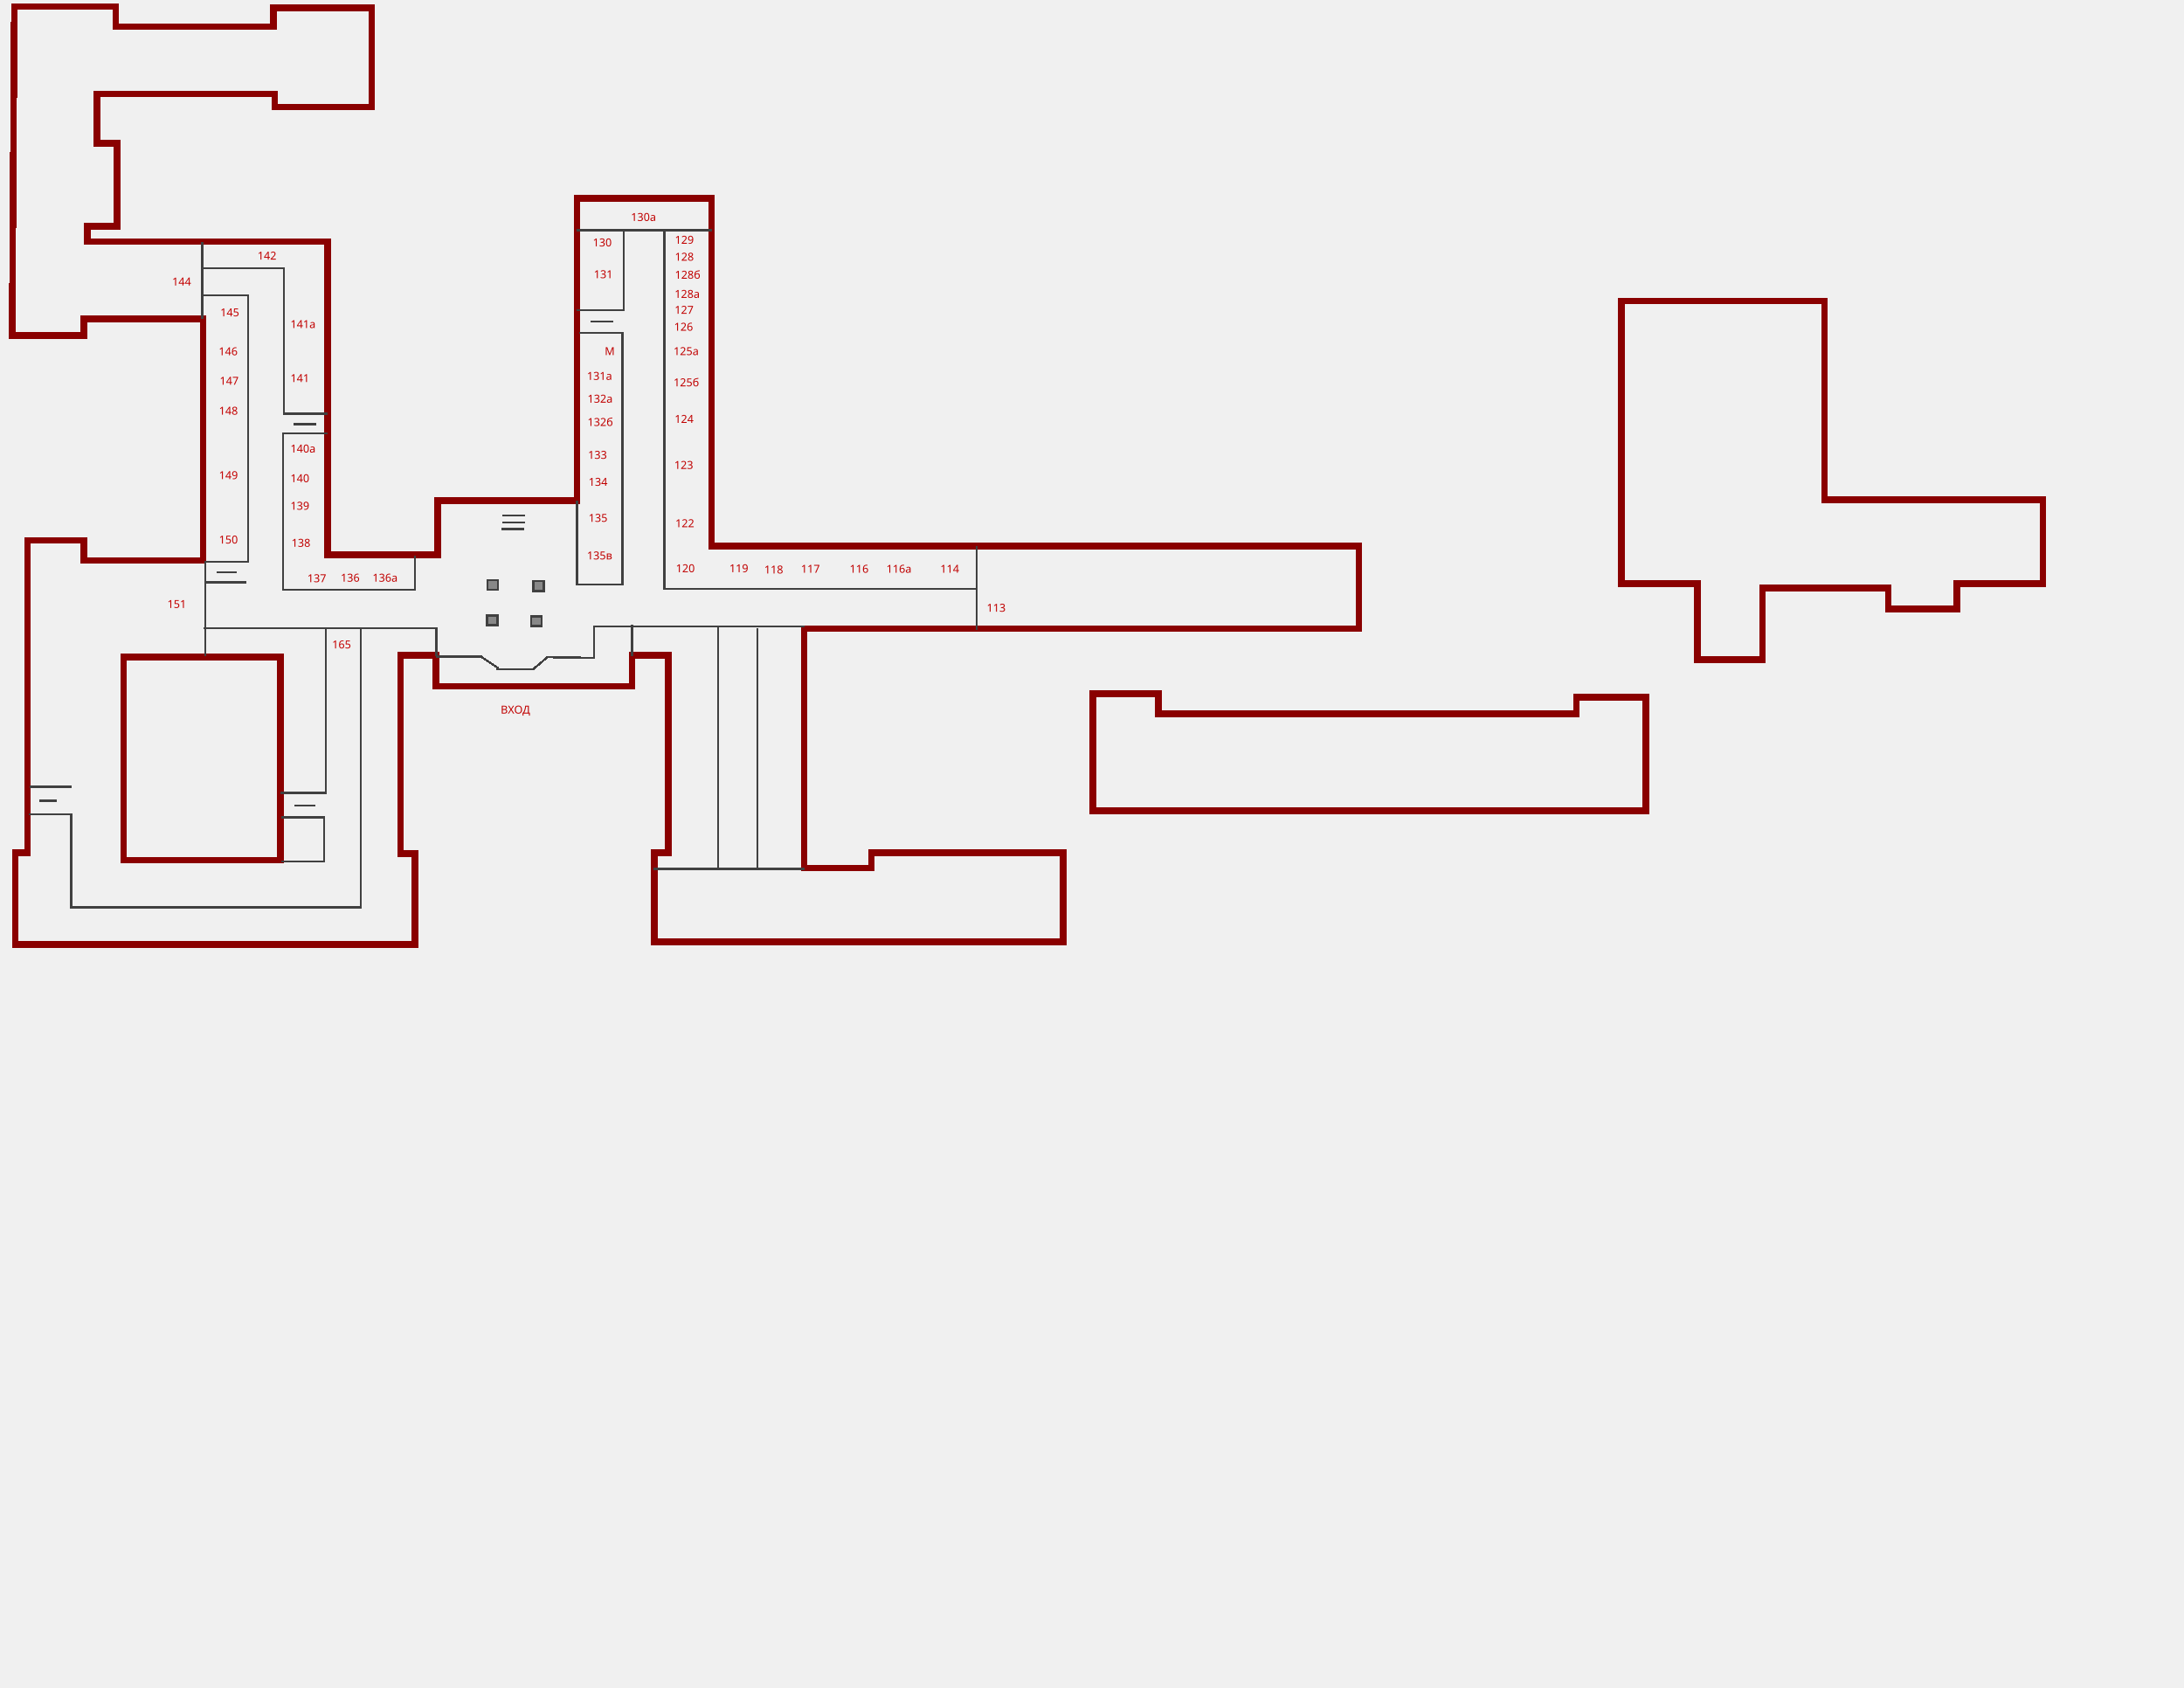
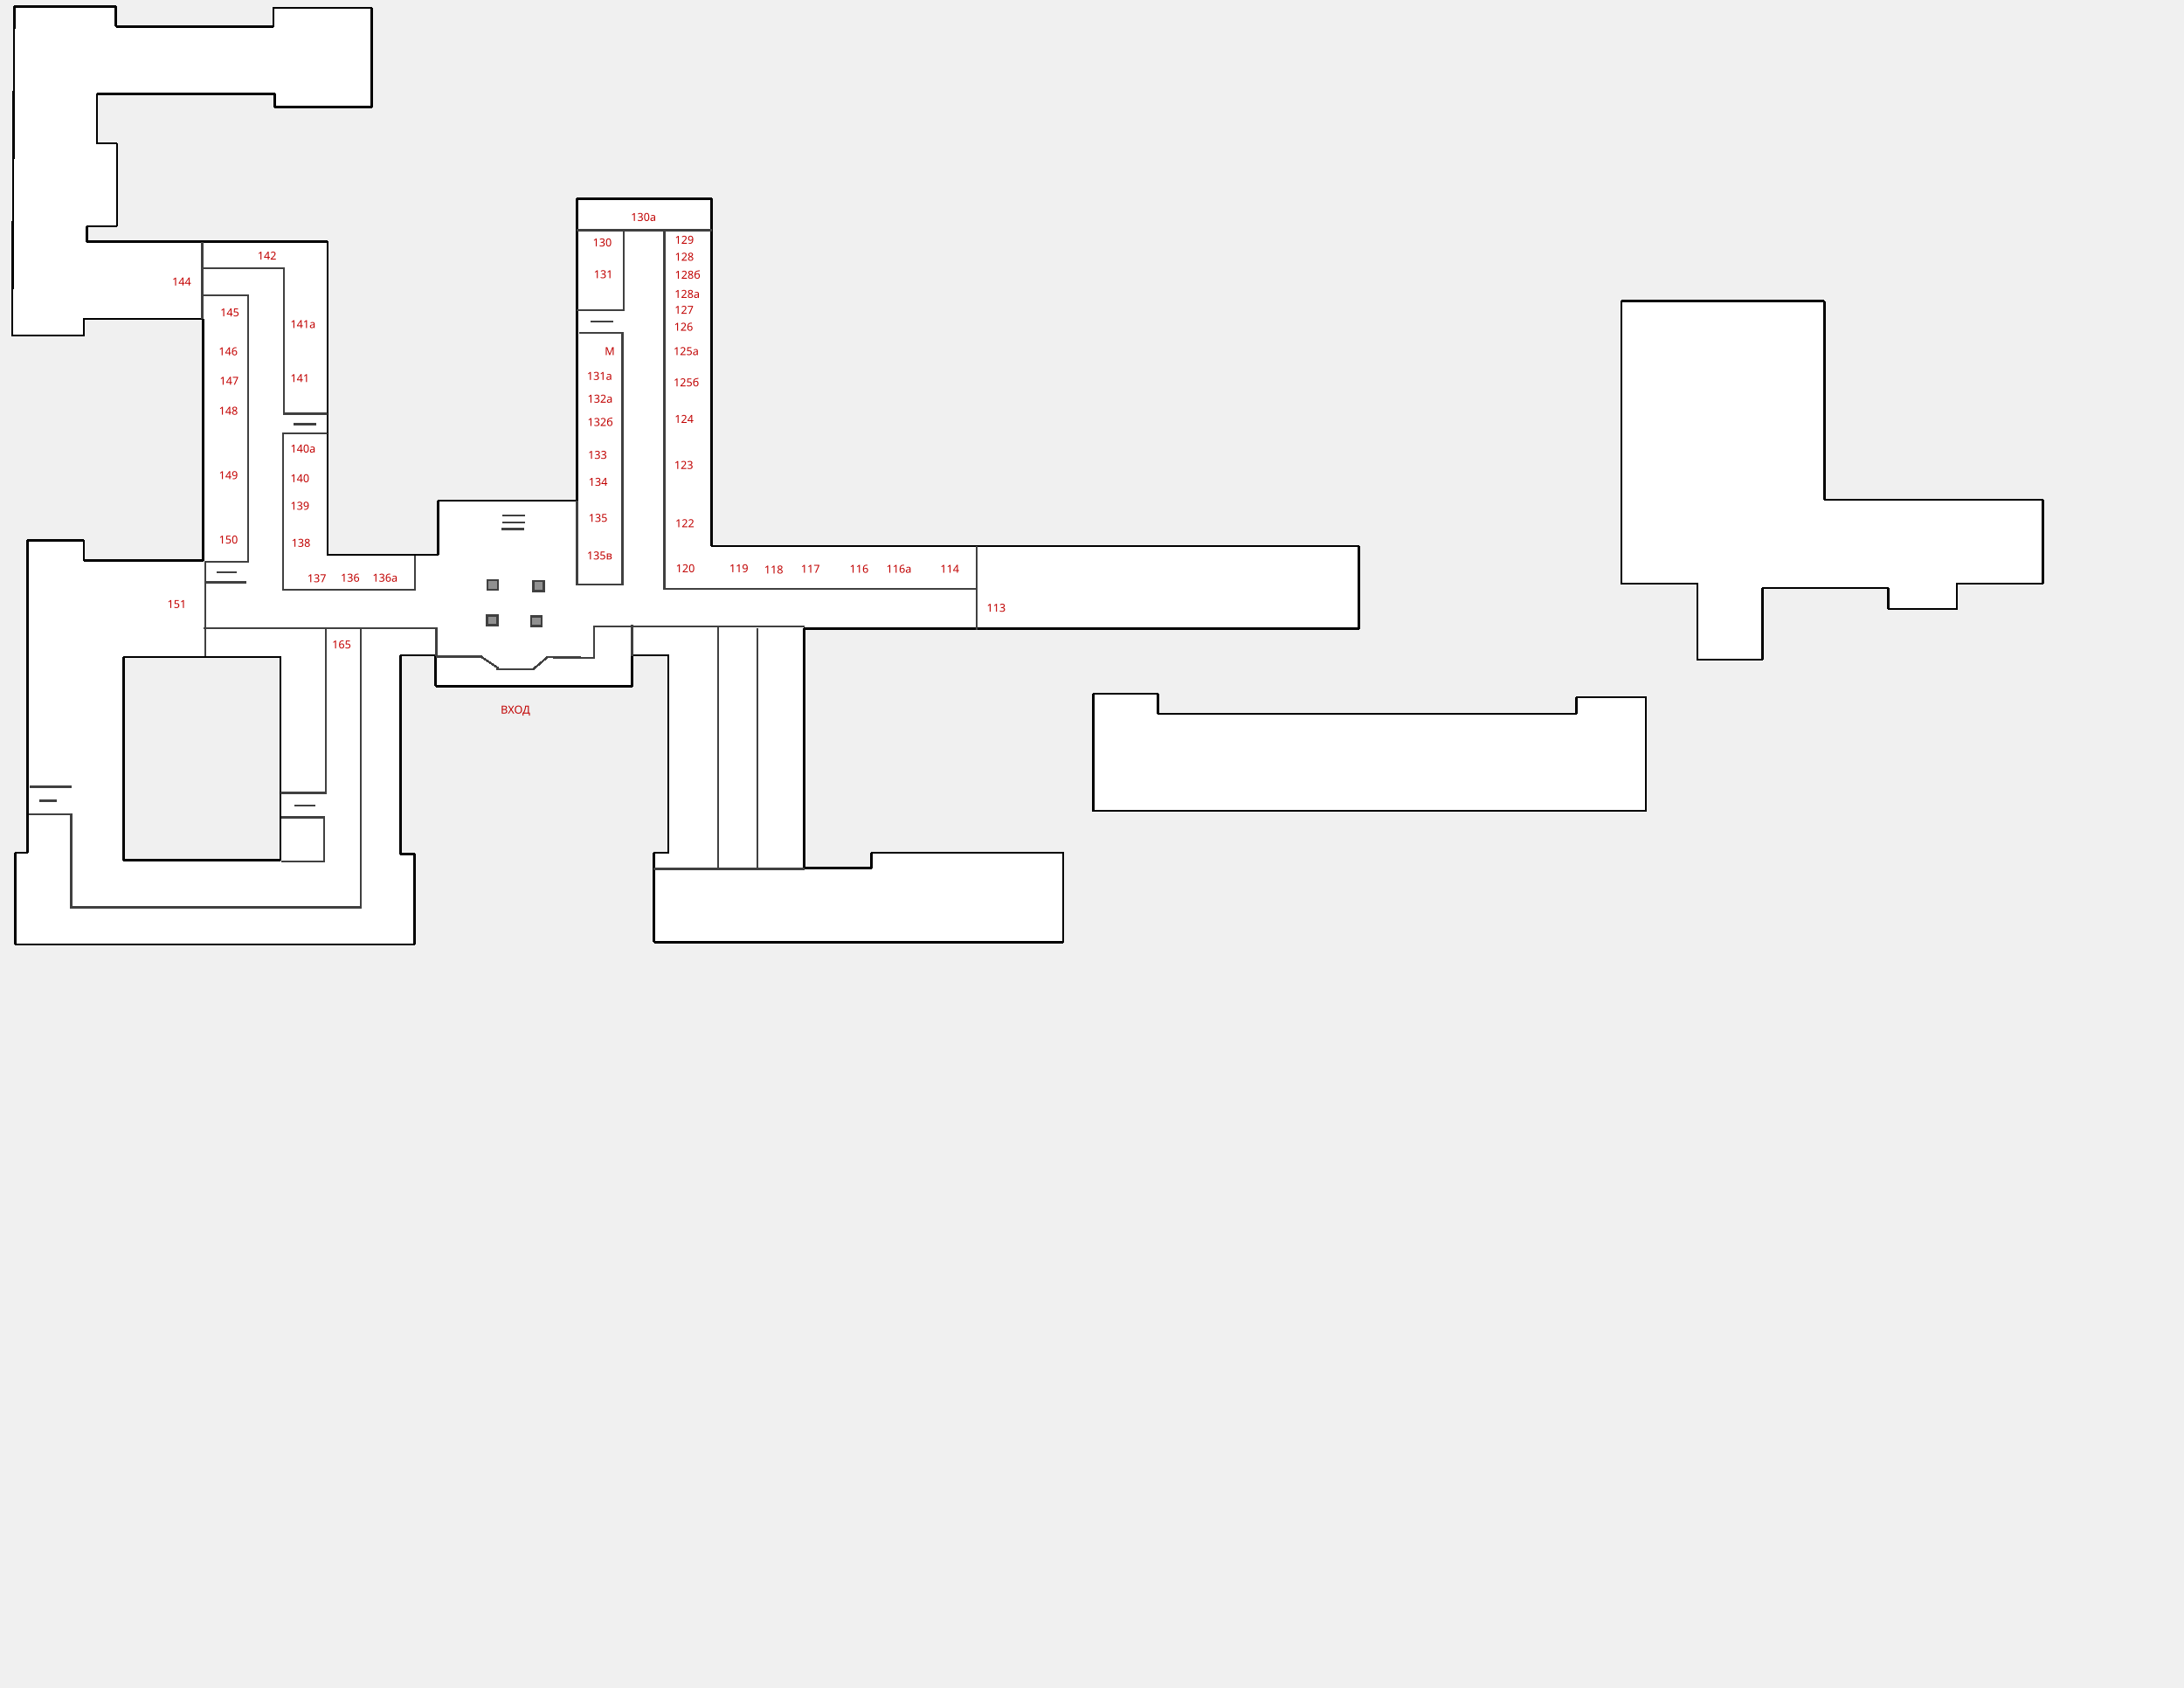
<svg xmlns="http://www.w3.org/2000/svg" width="11in" height="8.5in" id="svg4690" version="1.1" viewBox="0 0 990 765" shape-rendering="crispEdges" enable-background="new">
  <defs id="defs4692">
    </defs>
  <g id="layer2" style="display:inline">
-     <path style="fill:none;fill-rule:evenodd;stroke:#8a0000;stroke-width:3;stroke-linecap:butt;stroke-linejoin:miter;stroke-miterlimit:4;stroke-dasharray:none;stroke-opacity:1" d="m 6.5,3 46,0 0,9 71.5,0 0,-8.5 44.5,0 0,45 -44,0 0,-6 -80.5,0 0,22.5 9,0 0,37.5 -13.5,0 0,7 109,0 0,142 50,0 0,-24.5 63,0 0,-137 61,0 0,157.5 293.5,0 0,37.5 -251.5,0 0,108.5 30.5,0 0,-7 87,0 0,40.5 -185.5,0 0,-40.5 6.5,0 0,-89.5 -16.5,0 0,14 -89,0 0,-14 -16,0 0,90 6.5,0 0,41 -181,0 0,-41.5 5.5,0 0,-141.5 25.5,0 0,9 54,0 0,-109.5 -54,0 0,7.5 -32.5,0 z" id="path4961" />
-     <path style="fill:none;fill-rule:evenodd;stroke:#8a0000;stroke-width:3;stroke-linecap:butt;stroke-linejoin:miter;stroke-miterlimit:4;stroke-dasharray:none;stroke-opacity:1" d="m 56.067,297.82 70.977,0 0,92.076 -70.977,0 z" id="path4963" />
-     <path style="fill:none;fill-rule:evenodd;stroke:#8a0000;stroke-width:3;stroke-linecap:butt;stroke-linejoin:miter;stroke-miterlimit:4;stroke-dasharray:none;stroke-opacity:1" d="m 495.5,367 0,-52.5 29.5,0 0,9 189.5,0 0,-7.5 31.5,0 0,51.5 -250.5,0 z" id="path4965" />
-     <path style="fill:none;fill-rule:evenodd;stroke:#8a0000;stroke-width:3;stroke-linecap:butt;stroke-linejoin:miter;stroke-miterlimit:4;stroke-dasharray:none;stroke-opacity:1" d="m 735,265 0,-128.5 92,0 0,90 99,0 0,38 -39,0 0,11.5 -31,0 0,-9.5 -57,0 0,32.5 -29.5,0 0,-34.5 -34.5,0 z" id="path4967" />
+     <path style="fill:#ffffff;fill-rule:evenodd;stroke:#000000;stroke-width:1;stroke-linecap:butt;stroke-linejoin:miter;stroke-miterlimit:1;stroke-dasharray:none;stroke-opacity:1;fill-opacity:1" d="M 6.5 3 L 5.5 152 L 38 152 L 38 144.5 L 92 144.5 L 92 254 L 38 254 L 38 245 L 12.5 245 L 12.5 386.5 L 7 386.5 L 7 428 L 188 428 L 188 387 L 181.5 387 L 181.5 297 L 197.5 297 L 197.5 311 L 286.5 311 L 286.5 297 L 303 297 L 303 386.5 L 296.5 386.5 L 296.5 427 L 482 427 L 482 386.5 L 395 386.5 L 395 393.5 L 364.5 393.5 L 364.5 285 L 616 285 L 616 247.5 L 322.5 247.5 L 322.5 90 L 261.5 90 L 261.5 227 L 198.5 227 L 198.5 251.5 L 148.5 251.5 L 148.5 109.5 L 39.5 109.5 L 39.5 102.5 L 53 102.5 L 53 65 L 44 65 L 44 42.5 L 124.5 42.5 L 124.5 48.5 L 168.5 48.5 L 168.5 3.5 L 124 3.5 L 124 12 L 52.5 12 L 52.5 3 L 6.5 3 z M 56.066 297.82 L 127.045 297.82 L 127.045 389.896 L 56.066 389.896 L 56.066 297.82 z " id="path4961" />
+     <path style="fill:#ffffff;fill-rule:evenodd;stroke:#000000;stroke-width:1;stroke-linecap:butt;stroke-linejoin:miter;stroke-miterlimit:1;stroke-dasharray:none;stroke-opacity:1;fill-opacity:1" d="m 495.5,367 0,-52.5 29.5,0 0,9 189.5,0 0,-7.5 31.5,0 0,51.5 -250.5,0 z" id="path4965" />
+     <path style="fill:#ffffff;fill-rule:evenodd;stroke:#000000;stroke-width:1;stroke-linecap:butt;stroke-linejoin:miter;stroke-miterlimit:1;stroke-dasharray:none;stroke-opacity:1;fill-opacity:1" d="m 735,265 0,-128.5 92,0 0,90 99,0 0,38 -39,0 0,11.5 -31,0 0,-9.5 -57,0 0,32.5 -29.5,0 0,-34.5 -34.5,0 z" id="path4967" />
  </g>
  <g id="layer4" style="display:none;opacity:1">
    <rect style="fill:#ff7b00;fill-opacity:0.121;stroke:none;stroke-width:0.23;stroke-miterlimit:4;stroke-dasharray:none;stroke-dashoffset:0;stroke-opacity:1" id="rect4234" width="16.606" height="173.755" x="112.052" y="127.465" />
    <rect style="opacity:1;fill:#ff7b00;fill-opacity:0.121;stroke:none;stroke-width:0.23;stroke-miterlimit:4;stroke-dasharray:none;stroke-dashoffset:0;stroke-opacity:1" id="rect4234-0" width="16.606" height="200.162" x="283.709" y="103.167" />
    <rect style="opacity:1;fill:#ff7b00;fill-opacity:0.121;stroke:none;stroke-width:0.23;stroke-miterlimit:4;stroke-dasharray:none;stroke-dashoffset:0;stroke-opacity:1" id="rect4234-8" width="16.606" height="137.47" x="147.076" y="273.475" />
    <rect style="opacity:1;fill:#ff7b00;fill-opacity:0.121;stroke:none;stroke-width:0.23;stroke-miterlimit:4;stroke-dasharray:none;stroke-dashoffset:0;stroke-opacity:1" id="rect4234-5" width="16.606" height="122.871" x="326.79" y="281.898" />
    <rect style="opacity:1;fill:#ff7b00;fill-opacity:0.121;stroke:none;stroke-width:0.23;stroke-miterlimit:4;stroke-dasharray:none;stroke-dashoffset:0;stroke-opacity:1" id="rect4234-51" width="16.606" height="524.842" x="-284.095" y="55.233" transform="matrix(-4.4869952e-4,-0.9999999,1,-6.401598e-5,0,0)" />
    <rect style="opacity:1;fill:#ff7b00;fill-opacity:0.121;stroke:none;stroke-width:0.23;stroke-miterlimit:4;stroke-dasharray:none;stroke-dashoffset:0;stroke-opacity:1" id="rect4234-5-4" width="16.606" height="82.47" x="268.734" y="283.595" />
    <rect style="opacity:1;fill:#ff7b00;fill-opacity:0.121;stroke:none;stroke-width:0.23;stroke-miterlimit:4;stroke-dasharray:none;stroke-dashoffset:0;stroke-opacity:1" id="rect4234-5-4-1" width="16.606" height="82.47" x="225.277" y="245.401" />
    <path style="fill:none;fill-rule:evenodd;stroke:#cc9795;stroke-width:1;stroke-linecap:butt;stroke-linejoin:miter;stroke-miterlimit:4;stroke-dasharray:3, 1;stroke-dashoffset:0;stroke-opacity:1" d="m 120.514,127.862 0,172.368" id="path3533" />
    <path style="display:inline;opacity:1;fill:none;fill-rule:evenodd;stroke:#cc9795;stroke-width:1.03;stroke-linecap:butt;stroke-linejoin:miter;stroke-miterlimit:4;stroke-dasharray:3.091, 1.03;stroke-dashoffset:0;stroke-opacity:1" d="m 291.922,105.056 0,182.931" id="path3533-4" />
    <path style="display:inline;opacity:1;fill:none;fill-rule:evenodd;stroke:#cc9795;stroke-width:0.976;stroke-linecap:butt;stroke-linejoin:miter;stroke-miterlimit:4;stroke-dasharray:2.928, 0.976;stroke-dashoffset:0;stroke-opacity:1" d="m 155.563,268.781 0,164.206" id="path3533-4-8" />
    <path style="display:inline;opacity:1;fill:none;fill-rule:evenodd;stroke:#cc9795;stroke-width:0.759;stroke-linecap:butt;stroke-linejoin:miter;stroke-miterlimit:4;stroke-dasharray:2.278, 0.759;stroke-dashoffset:0;stroke-opacity:1" d="m 277.518,274.063 0,99.388" id="path3533-4-7" />
    <path style="display:inline;opacity:1;fill:none;fill-rule:evenodd;stroke:#cc9795;stroke-width:0.897;stroke-linecap:butt;stroke-linejoin:miter;stroke-miterlimit:4;stroke-dasharray:2.692, 0.897;stroke-dashoffset:0;stroke-opacity:1" d="m 334.173,274.543 0,138.759" id="path3533-4-1" />
    <path style="display:inline;opacity:1;fill:none;fill-rule:evenodd;stroke:#cc9795;stroke-width:0.759;stroke-linecap:butt;stroke-linejoin:miter;stroke-miterlimit:4;stroke-dasharray:2.278, 0.759;stroke-dashoffset:0;stroke-opacity:1" d="m 233.345,235.652 0,99.388" id="path3533-4-7-9" />
    <path style="display:inline;opacity:1;fill:none;fill-rule:evenodd;stroke:#cc9795;stroke-width:1.188;stroke-linecap:butt;stroke-linejoin:miter;stroke-miterlimit:4;stroke-dasharray:3.563, 1.188;stroke-dashoffset:0;stroke-opacity:1" d="M 50.727,275.783 471.178,275.703" id="path3533-4-7-7" />
    <text xml:space="preserve" style="font-style:normal;font-weight:normal;font-size:5px;line-height:125%;font-family:sans-serif;letter-spacing:0px;word-spacing:0px;fill:#000000;fill-opacity:1;stroke:none;stroke-width:1px;stroke-linecap:butt;stroke-linejoin:miter;stroke-opacity:1" x="379.306" y="146.107" id="text4424">
      <tspan id="tspan4426" x="379.306" y="146.107" style="font-size:7.5px" />
    </text>
    <text xml:space="preserve" style="font-style:normal;font-weight:normal;font-size:5px;line-height:125%;font-family:sans-serif;letter-spacing:0px;word-spacing:0px;fill:#000000;fill-opacity:1;stroke:none;stroke-width:1px;stroke-linecap:butt;stroke-linejoin:miter;stroke-opacity:1" x="123.875" y="272.862" id="text4428">
      <tspan id="tspan4430" x="123.875" y="272.862">X11</tspan>
    </text>
    <text xml:space="preserve" style="font-style:normal;font-weight:normal;font-size:5px;line-height:125%;font-family:sans-serif;letter-spacing:0px;word-spacing:0px;display:inline;opacity:1;fill:#000000;fill-opacity:1;stroke:none;stroke-width:1px;stroke-linecap:butt;stroke-linejoin:miter;stroke-opacity:1" x="237.276" y="272.766" id="text4428-0">
      <tspan id="tspan4430-3" x="237.276" y="272.766">X12</tspan>
    </text>
    <text xml:space="preserve" style="font-style:normal;font-weight:normal;font-size:5px;line-height:125%;font-family:sans-serif;letter-spacing:0px;word-spacing:0px;display:inline;opacity:1;fill:#000000;fill-opacity:1;stroke:none;stroke-width:1px;stroke-linecap:butt;stroke-linejoin:miter;stroke-opacity:1" x="294.892" y="272.766" id="text4428-6">
      <tspan id="tspan4430-36" x="294.892" y="272.766">X13</tspan>
    </text>
    <text xml:space="preserve" style="font-style:normal;font-weight:normal;font-size:5px;line-height:125%;font-family:sans-serif;letter-spacing:0px;word-spacing:0px;display:inline;opacity:1;fill:#000000;fill-opacity:1;stroke:none;stroke-width:1px;stroke-linecap:butt;stroke-linejoin:miter;stroke-opacity:1" x="336.664" y="272.285" id="text4428-8">
      <tspan id="tspan4430-32" x="336.664" y="272.285">X14</tspan>
    </text>
    <text xml:space="preserve" style="font-style:normal;font-weight:normal;font-size:5px;line-height:125%;font-family:sans-serif;letter-spacing:0px;word-spacing:0px;display:inline;opacity:1;fill:#000000;fill-opacity:1;stroke:none;stroke-width:1px;stroke-linecap:butt;stroke-linejoin:miter;stroke-opacity:1" x="388.998" y="299.653" id="text4428-89">
      <tspan id="tspan4430-9" x="388.998" y="299.653">X15</tspan>
    </text>
    <text xml:space="preserve" style="font-style:normal;font-weight:normal;font-size:5px;line-height:125%;font-family:sans-serif;letter-spacing:0px;word-spacing:0px;display:inline;opacity:1;fill:#000000;fill-opacity:1;stroke:none;stroke-width:1px;stroke-linecap:butt;stroke-linejoin:miter;stroke-opacity:1" x="240.637" y="236.756" id="text4428-00">
      <tspan id="tspan4430-1" x="240.637" y="236.756">L11</tspan>
    </text>
    <text xml:space="preserve" style="font-style:normal;font-weight:normal;font-size:5px;line-height:125%;font-family:sans-serif;letter-spacing:0px;word-spacing:0px;display:inline;opacity:1;fill:#000000;fill-opacity:1;stroke:none;stroke-width:1px;stroke-linecap:butt;stroke-linejoin:miter;stroke-opacity:1" x="135.168" y="184.901" id="text4428-00-8">
      <tspan id="tspan4430-1-6" x="135.168" y="184.901">L12</tspan>
    </text>
    <text xml:space="preserve" style="font-style:normal;font-weight:normal;font-size:5px;line-height:125%;font-family:sans-serif;letter-spacing:0px;word-spacing:0px;display:inline;opacity:1;fill:#000000;fill-opacity:1;stroke:none;stroke-width:1px;stroke-linecap:butt;stroke-linejoin:miter;stroke-opacity:1" x="99.638" y="251.16" id="text4428-00-9">
      <tspan id="tspan4430-1-8" x="99.638" y="251.16">L13</tspan>
    </text>
    <text xml:space="preserve" style="font-style:normal;font-weight:normal;font-size:5px;line-height:125%;font-family:sans-serif;letter-spacing:0px;word-spacing:0px;display:inline;opacity:1;fill:#000000;fill-opacity:1;stroke:none;stroke-width:1px;stroke-linecap:butt;stroke-linejoin:miter;stroke-opacity:1" x="269.126" y="137.848" id="text4428-00-4">
      <tspan id="tspan4430-1-5" x="269.126" y="137.848">L14</tspan>
    </text>
    <text xml:space="preserve" style="font-style:normal;font-weight:normal;font-size:5px;line-height:125%;font-family:sans-serif;letter-spacing:0px;word-spacing:0px;display:inline;opacity:1;fill:#000000;fill-opacity:1;stroke:none;stroke-width:1px;stroke-linecap:butt;stroke-linejoin:miter;stroke-opacity:1" x="132.768" y="355.829" id="text4428-00-3">
      <tspan id="tspan4430-1-1" x="132.768" y="355.829">L15</tspan>
    </text>
  </g>
  <g id="layer1" style="display:inline">
    <path style="fill:none;fill-rule:evenodd;stroke:#404040;stroke-width:1;stroke-linecap:butt;stroke-linejoin:miter;stroke-miterlimit:4;stroke-dasharray:none;stroke-opacity:1" d="m 91.667,144.383 0,-34.63" id="path4347" />
    <path style="fill:none;fill-rule:evenodd;stroke:#404040;stroke-width:1;stroke-linecap:butt;stroke-linejoin:miter;stroke-miterlimit:4;stroke-dasharray:none;stroke-opacity:1" d="m 91.667,121.636 37.006,0 0,65.864 19.691,0" id="path4349" />
    <path style="fill:none;fill-rule:evenodd;stroke:#404040;stroke-width:1;stroke-linecap:butt;stroke-linejoin:miter;stroke-miterlimit:4;stroke-dasharray:none;stroke-opacity:1" d="m 91.669,133.856 20.714,0 0,120.867 -19.377,0 0,42.779" id="path4351" />
    <path style="fill:none;fill-rule:evenodd;stroke:#404040;stroke-width:1;stroke-linecap:butt;stroke-linejoin:miter;stroke-miterlimit:4;stroke-dasharray:none;stroke-opacity:1" d="m 148.364,196.327 -20.031,0 0,70.957 59.753,0 0,-15.617" id="path4353" />
    <path style="fill:none;fill-rule:evenodd;stroke:#404040;stroke-width:1;stroke-linecap:butt;stroke-linejoin:miter;stroke-miterlimit:4;stroke-dasharray:none;stroke-opacity:1" d="m 93.025,263.889 17.994,0 0,-0.34" id="path4355" />
    <path style="fill:none;fill-rule:evenodd;stroke:#404040;stroke-width:1;stroke-linecap:butt;stroke-linejoin:miter;stroke-miterlimit:4;stroke-dasharray:none;stroke-opacity:1" d="m 98.117,259.475 9.167,0" id="path4357" />
    <path style="fill:none;fill-rule:evenodd;stroke:#404040;stroke-width:1;stroke-linecap:butt;stroke-linejoin:miter;stroke-miterlimit:4;stroke-dasharray:none;stroke-opacity:1" d="m 133.086,192.253 10.185,0" id="path4359" />
    <path style="fill:none;fill-rule:evenodd;stroke:#404040;stroke-width:1;stroke-linecap:butt;stroke-linejoin:miter;stroke-miterlimit:4;stroke-dasharray:none;stroke-opacity:1" d="m 92.336,284.662 105.516,0 0,12.831" id="path4361" />
    <path style="fill:none;fill-rule:evenodd;stroke:#404040;stroke-width:1;stroke-linecap:butt;stroke-linejoin:miter;stroke-miterlimit:4;stroke-dasharray:none;stroke-opacity:1" d="m 127.309,359.306 20.381,0 0,-74.702" id="path4363" />
    <path style="fill:none;fill-rule:evenodd;stroke:#404040;stroke-width:1;stroke-linecap:butt;stroke-linejoin:miter;stroke-miterlimit:4;stroke-dasharray:none;stroke-opacity:1" d="m 127.315,370.494 19.691,0 0,20.031 -19.691,0" id="path4365" />
    <path style="fill:none;fill-rule:evenodd;stroke:#404040;stroke-width:1;stroke-linecap:butt;stroke-linejoin:miter;stroke-miterlimit:4;stroke-dasharray:none;stroke-opacity:1" d="m 163.642,285.278 0,125.957 -131.389,0 0,-42.099 -19.352,0" id="path4367" />
    <path style="fill:none;fill-rule:evenodd;stroke:#404040;stroke-width:1;stroke-linecap:butt;stroke-linejoin:miter;stroke-miterlimit:4;stroke-dasharray:none;stroke-opacity:1" d="m 13.58,356.574 19.012,0" id="path4369" />
    <path style="fill:none;fill-rule:evenodd;stroke:#404040;stroke-width:1;stroke-linecap:butt;stroke-linejoin:miter;stroke-miterlimit:4;stroke-dasharray:none;stroke-opacity:1" d="m 17.654,363.025 8.148,0" id="path4371" />
    <path style="fill:none;fill-rule:evenodd;stroke:#404040;stroke-width:1;stroke-linecap:butt;stroke-linejoin:miter;stroke-miterlimit:4;stroke-dasharray:none;stroke-opacity:1" d="m 133.426,365.062 9.506,0" id="path4373" />
    <path style="fill:none;fill-rule:evenodd;stroke:#404040;stroke-width:1;stroke-linecap:butt;stroke-linejoin:miter;stroke-miterlimit:4;stroke-dasharray:none;stroke-opacity:1" d="m 197.593,297.5 20.37,0 7.469,5.093 0,0.679 16.296,0 6.451,-5.432 20.37,0.34 0.679,0 0,-14.259 95.401,0" id="path4390" />
    <rect style="opacity:1;fill:#000000;fill-opacity:0.437;stroke:#404040;stroke-width:1;stroke-miterlimit:4;stroke-dasharray:none;stroke-dashoffset:0;stroke-opacity:1" id="rect4409" width="4.753" height="4.414" x="221.019" y="262.87" />
    <rect style="display:inline;opacity:1;fill:#000000;fill-opacity:0.437;stroke:#404040;stroke-width:1;stroke-miterlimit:4;stroke-dasharray:none;stroke-dashoffset:0;stroke-opacity:1" id="rect4409-4" width="4.753" height="4.414" x="241.728" y="263.38" />
    <rect style="display:inline;opacity:1;fill:#000000;fill-opacity:0.437;stroke:#404040;stroke-width:1;stroke-miterlimit:4;stroke-dasharray:none;stroke-dashoffset:0;stroke-opacity:1" id="rect4409-0" width="4.753" height="4.414" x="240.71" y="279.336" />
    <rect style="display:inline;opacity:1;fill:#000000;fill-opacity:0.437;stroke:#404040;stroke-width:1;stroke-miterlimit:4;stroke-dasharray:none;stroke-dashoffset:0;stroke-opacity:1" id="rect4409-1" width="4.753" height="4.414" x="220.679" y="278.997" />
    <path style="fill:none;fill-rule:evenodd;stroke:#404040;stroke-width:1;stroke-linecap:butt;stroke-linejoin:miter;stroke-miterlimit:4;stroke-dasharray:none;stroke-opacity:1" d="m 286.543,283.241 0,14.259" id="path4444" />
    <path style="fill:none;fill-rule:evenodd;stroke:#404040;stroke-width:1;stroke-linecap:butt;stroke-linejoin:miter;stroke-miterlimit:4;stroke-dasharray:none;stroke-opacity:1" d="m 364.63,393.92 -68.241,0" id="path4446" />
    <path style="fill:none;fill-rule:evenodd;stroke:#404040;stroke-width:1;stroke-linecap:butt;stroke-linejoin:miter;stroke-miterlimit:4;stroke-dasharray:none;stroke-opacity:1" d="m 325.586,283.92 0,109.321" id="path4448" />
    <path style="fill:none;fill-rule:evenodd;stroke:#404040;stroke-width:1;stroke-linecap:butt;stroke-linejoin:miter;stroke-miterlimit:4;stroke-dasharray:none;stroke-opacity:1" d="m 343.241,284.599 0,108.981" id="path4450" />
    <path style="fill:none;fill-rule:evenodd;stroke:#404040;stroke-width:1;stroke-linecap:butt;stroke-linejoin:miter;stroke-miterlimit:4;stroke-dasharray:none;stroke-opacity:1" d="m 261.42,104.321 61.451,0" id="path4452" />
    <path style="fill:none;fill-rule:evenodd;stroke:#404040;stroke-width:1;stroke-linecap:butt;stroke-linejoin:miter;stroke-miterlimit:4;stroke-dasharray:none;stroke-opacity:1" d="m 442.716,247.593 0,38.025" id="path4454" />
    <path style="fill:none;fill-rule:evenodd;stroke:#404040;stroke-width:1;stroke-linecap:butt;stroke-linejoin:miter;stroke-miterlimit:4;stroke-dasharray:none;stroke-opacity:1" d="m 442.377,266.944 -141.235,0 0,-162.623" id="path4456" />
    <path style="fill:none;fill-rule:evenodd;stroke:#404040;stroke-width:1;stroke-linecap:butt;stroke-linejoin:miter;stroke-miterlimit:4;stroke-dasharray:none;stroke-opacity:1" d="m 282.827,104.311 0,36.332 -21.464,0" id="path4458" />
    <path style="fill:none;fill-rule:evenodd;stroke:#404040;stroke-width:1;stroke-linecap:butt;stroke-linejoin:miter;stroke-miterlimit:4;stroke-dasharray:none;stroke-opacity:1" d="m 261.477,226.896 0,38.045 20.713,0 0,-114.136 -19.825,0" id="path4460" />
    <path style="display:inline;fill:none;fill-rule:evenodd;stroke:#404040;stroke-width:1;stroke-linecap:butt;stroke-linejoin:miter;stroke-miterlimit:4;stroke-dasharray:none;stroke-opacity:1" d="m 267.759,145.741 10.185,0" id="path4359-4" />
    <path style="display:inline;fill:none;fill-rule:evenodd;stroke:#404040;stroke-width:1;stroke-linecap:butt;stroke-linejoin:miter;stroke-miterlimit:4;stroke-dasharray:none;stroke-opacity:1" d="m 227.809,233.673 10.185,0" id="path4359-4-1" />
    <path style="display:inline;fill:none;fill-rule:evenodd;stroke:#404040;stroke-width:1;stroke-linecap:butt;stroke-linejoin:miter;stroke-miterlimit:4;stroke-dasharray:none;stroke-opacity:1" d="m 227.809,236.728 10.185,0" id="path4359-4-7" />
    <path style="display:inline;fill:none;fill-rule:evenodd;stroke:#404040;stroke-width:1;stroke-linecap:butt;stroke-linejoin:miter;stroke-miterlimit:4;stroke-dasharray:none;stroke-opacity:1" d="m 227.469,239.784 10.185,0" id="path4359-4-3" />
  </g>
  <g id="layer3" style="display:inline">
    <text xml:space="preserve" style="font-style:normal;font-weight:normal;font-size:90px;line-height:125%;font-family:sans-serif;letter-spacing:0px;word-spacing:0px;fill:#000000;fill-opacity:1;stroke:none;stroke-width:1px;stroke-linecap:butt;stroke-linejoin:miter;stroke-opacity:1" x="79.671" y="127.085" id="text4323">
      <tspan id="tspan4325" x="79.671" y="127.085" />
    </text>
    <text xml:space="preserve" style="font-style:normal;font-weight:normal;font-size:5px;line-height:125%;font-family:sans-serif;letter-spacing:0px;word-spacing:0px;fill:#c30000;fill-opacity:1;stroke:none;stroke-width:1px;stroke-linecap:butt;stroke-linejoin:miter;stroke-opacity:1" x="78.038" y="129.404" id="text4327">
      <tspan id="tspan4329" x="78.038" y="129.404">144</tspan>
      <tspan x="78.038" y="135.654" id="tspan4331" />
    </text>
    <text xml:space="preserve" style="font-style:normal;font-weight:normal;font-size:5px;line-height:125%;font-family:sans-serif;letter-spacing:0px;word-spacing:0px;fill:#c00000;fill-opacity:1;stroke:none;stroke-width:1px;stroke-linecap:butt;stroke-linejoin:miter;stroke-opacity:1" x="116.729" y="117.658" id="text4327-0">
      <tspan id="tspan4329-9" x="116.729" y="117.658">142</tspan>
      <tspan x="116.729" y="123.908" id="tspan4331-6" />
    </text>
    <text xml:space="preserve" style="font-style:normal;font-weight:normal;font-size:5px;line-height:125%;font-family:sans-serif;letter-spacing:0px;word-spacing:0px;fill:#c30000;fill-opacity:1;stroke:none;stroke-width:1px;stroke-linecap:butt;stroke-linejoin:miter;stroke-opacity:1" x="99.858" y="143.371" id="text4354">
      <tspan x="99.858" y="143.371" id="tspan4358">145</tspan>
    </text>
    <text xml:space="preserve" style="font-style:normal;font-weight:normal;font-size:5px;line-height:125%;font-family:sans-serif;letter-spacing:0px;word-spacing:0px;fill:#c30000;fill-opacity:1;stroke:none;stroke-width:1px;stroke-linecap:butt;stroke-linejoin:miter;stroke-opacity:1" x="99.136" y="161.019" id="text4362">
      <tspan id="tspan4364" x="99.136" y="161.019">146</tspan>
      <tspan x="99.136" y="167.269" id="tspan4366" />
    </text>
    <text xml:space="preserve" style="font-style:normal;font-weight:normal;font-size:5px;line-height:125%;font-family:sans-serif;letter-spacing:0px;word-spacing:0px;fill:#c30000;fill-opacity:1;stroke:none;stroke-width:1px;stroke-linecap:butt;stroke-linejoin:miter;stroke-opacity:1" x="99.591" y="174.376" id="text4362-7">
      <tspan x="99.591" y="174.376" id="tspan4366-8">147</tspan>
    </text>
    <text xml:space="preserve" style="font-style:normal;font-weight:normal;font-size:5px;line-height:125%;font-family:sans-serif;letter-spacing:0px;word-spacing:0px;fill:#c30000;fill-opacity:1;stroke:none;stroke-width:1px;stroke-linecap:butt;stroke-linejoin:miter;stroke-opacity:1" x="99.252" y="187.956" id="text4362-8">
      <tspan id="tspan4364-9" x="99.252" y="187.956">148</tspan>
      <tspan x="99.252" y="194.206" id="tspan4366-0" />
    </text>
    <text xml:space="preserve" style="font-style:normal;font-weight:normal;font-size:5px;line-height:125%;font-family:sans-serif;letter-spacing:0px;word-spacing:0px;fill:#c30000;fill-opacity:1;stroke:none;stroke-width:1px;stroke-linecap:butt;stroke-linejoin:miter;stroke-opacity:1" x="99.252" y="217.153" id="text4362-73">
      <tspan id="tspan4364-1" x="99.252" y="217.153">149</tspan>
      <tspan x="99.252" y="223.403" id="tspan4366-5" />
    </text>
    <text xml:space="preserve" style="font-style:normal;font-weight:normal;font-size:5px;line-height:125%;font-family:sans-serif;letter-spacing:0px;word-spacing:0px;fill:#c30000;fill-opacity:1;stroke:none;stroke-width:1px;stroke-linecap:butt;stroke-linejoin:miter;stroke-opacity:1" x="99.252" y="246.351" id="text4362-0">
      <tspan id="tspan4364-99" x="99.252" y="246.351">150</tspan>
      <tspan x="99.252" y="252.601" id="tspan4366-1" />
    </text>
    <text xml:space="preserve" style="font-style:normal;font-weight:normal;font-size:5px;line-height:125%;font-family:sans-serif;letter-spacing:0px;word-spacing:0px;display:inline;fill:#c30000;fill-opacity:1;stroke:none;stroke-width:1px;stroke-linecap:butt;stroke-linejoin:miter;stroke-opacity:1" x="75.855" y="275.551" id="text4362-0-1">
      <tspan id="tspan4364-99-5" x="75.855" y="275.551">151</tspan>
      <tspan x="75.855" y="281.801" id="tspan4366-1-3" />
    </text>
    <text xml:space="preserve" style="font-style:normal;font-weight:normal;font-size:5px;line-height:125%;font-family:sans-serif;letter-spacing:0px;word-spacing:0px;display:inline;fill:#c30000;fill-opacity:1;stroke:none;stroke-width:1px;stroke-linecap:butt;stroke-linejoin:miter;stroke-opacity:1" x="150.546" y="293.884" id="text4362-0-3">
      <tspan x="150.546" y="293.884" id="tspan4466">165</tspan>
      <tspan x="150.546" y="300.134" id="tspan4366-1-7" />
    </text>
    <text xml:space="preserve" style="font-style:normal;font-weight:normal;font-size:5px;line-height:125%;font-family:sans-serif;letter-spacing:0px;word-spacing:0px;fill:#000000;fill-opacity:1;stroke:none;stroke-width:1px;stroke-linecap:butt;stroke-linejoin:miter;stroke-opacity:1" x="91.327" y="271.698" id="text4462">
      <tspan id="tspan4464" x="91.327" y="271.698" />
    </text>
    <text xml:space="preserve" style="font-style:normal;font-weight:normal;font-size:5px;line-height:125%;font-family:sans-serif;letter-spacing:0px;word-spacing:0px;display:inline;fill:#c00000;fill-opacity:1;stroke:none;stroke-width:1px;stroke-linecap:butt;stroke-linejoin:miter;stroke-opacity:1" x="131.648" y="148.683" id="text4327-0-1">
      <tspan id="tspan4329-9-9" x="131.648" y="148.683">141а</tspan>
      <tspan x="131.648" y="154.933" id="tspan4331-6-3" />
    </text>
    <text xml:space="preserve" style="font-style:normal;font-weight:normal;font-size:5px;line-height:125%;font-family:sans-serif;letter-spacing:0px;word-spacing:0px;display:inline;fill:#c00000;fill-opacity:1;stroke:none;stroke-width:1px;stroke-linecap:butt;stroke-linejoin:miter;stroke-opacity:1" x="131.648" y="173.169" id="text4327-0-6">
      <tspan id="tspan4329-9-7" x="131.648" y="173.169">141</tspan>
      <tspan x="131.648" y="179.419" id="tspan4331-6-7" />
    </text>
    <text xml:space="preserve" style="font-style:normal;font-weight:normal;font-size:5px;line-height:125%;font-family:sans-serif;letter-spacing:0px;word-spacing:0px;display:inline;fill:#c00000;fill-opacity:1;stroke:none;stroke-width:1px;stroke-linecap:butt;stroke-linejoin:miter;stroke-opacity:1" x="131.648" y="205.098" id="text4327-0-66">
      <tspan id="tspan4329-9-2" x="131.648" y="205.098">140а</tspan>
      <tspan x="131.648" y="211.348" id="tspan4331-6-5" />
    </text>
    <text xml:space="preserve" style="font-style:normal;font-weight:normal;font-size:5px;line-height:125%;font-family:sans-serif;letter-spacing:0px;word-spacing:0px;display:inline;fill:#c00000;fill-opacity:1;stroke:none;stroke-width:1px;stroke-linecap:butt;stroke-linejoin:miter;stroke-opacity:1" x="131.648" y="218.542" id="text4327-0-3">
      <tspan id="tspan4329-9-1" x="131.648" y="218.542">140</tspan>
      <tspan x="131.648" y="224.792" id="tspan4331-6-72" />
    </text>
    <text xml:space="preserve" style="font-style:normal;font-weight:normal;font-size:5px;line-height:125%;font-family:sans-serif;letter-spacing:0px;word-spacing:0px;display:inline;fill:#c00000;fill-opacity:1;stroke:none;stroke-width:1px;stroke-linecap:butt;stroke-linejoin:miter;stroke-opacity:1" x="131.648" y="231.026" id="text4327-0-35">
      <tspan id="tspan4329-9-92" x="131.648" y="231.026">139</tspan>
      <tspan x="131.648" y="237.276" id="tspan4331-6-4" />
    </text>
    <text xml:space="preserve" style="font-style:normal;font-weight:normal;font-size:5px;line-height:125%;font-family:sans-serif;letter-spacing:0px;word-spacing:0px;display:inline;fill:#c00000;fill-opacity:1;stroke:none;stroke-width:1px;stroke-linecap:butt;stroke-linejoin:miter;stroke-opacity:1" x="132.128" y="247.83" id="text4327-0-12">
      <tspan id="tspan4329-9-6" x="132.128" y="247.83">138</tspan>
      <tspan x="132.128" y="254.08" id="tspan4331-6-6" />
    </text>
    <text xml:space="preserve" style="font-style:normal;font-weight:normal;font-size:5px;line-height:125%;font-family:sans-serif;letter-spacing:0px;word-spacing:0px;display:inline;fill:#c00000;fill-opacity:1;stroke:none;stroke-width:1px;stroke-linecap:butt;stroke-linejoin:miter;stroke-opacity:1" x="139.317" y="263.877" id="text4327-0-12-7">
      <tspan id="tspan4329-9-6-9" x="139.317" y="263.877">137</tspan>
      <tspan x="139.317" y="270.127" id="tspan4331-6-6-5" />
    </text>
    <text xml:space="preserve" style="font-style:normal;font-weight:normal;font-size:5px;line-height:125%;font-family:sans-serif;letter-spacing:0px;word-spacing:0px;display:inline;fill:#c00000;fill-opacity:1;stroke:none;stroke-width:1px;stroke-linecap:butt;stroke-linejoin:miter;stroke-opacity:1" x="154.441" y="263.637" id="text4327-0-12-8">
      <tspan id="tspan4329-9-6-5" x="154.441" y="263.637">136</tspan>
      <tspan x="154.441" y="269.887" id="tspan4331-6-6-0" />
    </text>
    <text xml:space="preserve" style="font-style:normal;font-weight:normal;font-size:5px;line-height:125%;font-family:sans-serif;letter-spacing:0px;word-spacing:0px;display:inline;fill:#c00000;fill-opacity:1;stroke:none;stroke-width:1px;stroke-linecap:butt;stroke-linejoin:miter;stroke-opacity:1" x="168.845" y="263.637" id="text4327-0-12-2">
      <tspan id="tspan4329-9-6-2" x="168.845" y="263.637">136а</tspan>
      <tspan x="168.845" y="269.887" id="tspan4331-6-6-8" />
    </text>
    <text xml:space="preserve" style="font-style:normal;font-weight:normal;font-size:5px;line-height:125%;font-family:sans-serif;letter-spacing:0px;word-spacing:0px;display:inline;fill:#c00000;fill-opacity:1;stroke:none;stroke-width:1px;stroke-linecap:butt;stroke-linejoin:miter;stroke-opacity:1" x="285.998" y="100.151" id="text4327-0-12-3">
      <tspan id="tspan4329-9-6-8" x="285.998" y="100.151">130a</tspan>
      <tspan x="285.998" y="106.401" id="tspan4331-6-6-4" />
    </text>
    <text xml:space="preserve" style="font-style:normal;font-weight:normal;font-size:5px;line-height:125%;font-family:sans-serif;letter-spacing:0px;word-spacing:0px;display:inline;fill:#c00000;fill-opacity:1;stroke:none;stroke-width:1px;stroke-linecap:butt;stroke-linejoin:miter;stroke-opacity:1" x="268.713" y="111.674" id="text4327-0-12-5">
      <tspan id="tspan4329-9-6-7" x="268.713" y="111.674">130</tspan>
      <tspan x="268.713" y="117.924" id="tspan4331-6-6-3" />
    </text>
    <text xml:space="preserve" style="font-style:normal;font-weight:normal;font-size:5px;line-height:125%;font-family:sans-serif;letter-spacing:0px;word-spacing:0px;display:inline;fill:#c00000;fill-opacity:1;stroke:none;stroke-width:1px;stroke-linecap:butt;stroke-linejoin:miter;stroke-opacity:1" x="269.193" y="126.078" id="text4327-0-12-51">
      <tspan id="tspan4329-9-6-4" x="269.193" y="126.078">131</tspan>
      <tspan x="269.193" y="132.328" id="tspan4331-6-6-1" />
    </text>
    <text xml:space="preserve" style="font-style:normal;font-weight:normal;font-size:5px;line-height:125%;font-family:sans-serif;letter-spacing:0px;word-spacing:0px;display:inline;fill:#c00000;fill-opacity:1;stroke:none;stroke-width:1px;stroke-linecap:butt;stroke-linejoin:miter;stroke-opacity:1" x="266.072" y="172.171" id="text4327-0-12-9">
      <tspan id="tspan4329-9-6-91" x="266.072" y="172.171">131а</tspan>
      <tspan x="266.072" y="178.421" id="tspan4331-6-6-09" />
    </text>
    <text xml:space="preserve" style="font-style:normal;font-weight:normal;font-size:5px;line-height:125%;font-family:sans-serif;letter-spacing:0px;word-spacing:0px;display:inline;fill:#c00000;fill-opacity:1;stroke:none;stroke-width:1px;stroke-linecap:butt;stroke-linejoin:miter;stroke-opacity:1" x="266.312" y="182.494" id="text4327-0-12-98">
      <tspan id="tspan4329-9-6-42" x="266.312" y="182.494">132а</tspan>
      <tspan x="266.312" y="188.744" id="tspan4331-6-6-2" />
    </text>
    <text xml:space="preserve" style="font-style:normal;font-weight:normal;font-size:5px;line-height:125%;font-family:sans-serif;letter-spacing:0px;word-spacing:0px;display:inline;fill:#c00000;fill-opacity:1;stroke:none;stroke-width:1px;stroke-linecap:butt;stroke-linejoin:miter;stroke-opacity:1" x="266.312" y="193.057" id="text4327-0-12-73">
      <tspan id="tspan4329-9-6-6" x="266.312" y="193.057">132б</tspan>
      <tspan x="266.312" y="199.307" id="tspan4331-6-6-00" />
    </text>
    <text xml:space="preserve" style="font-style:normal;font-weight:normal;font-size:5px;line-height:125%;font-family:sans-serif;letter-spacing:0px;word-spacing:0px;display:inline;fill:#c00000;fill-opacity:1;stroke:none;stroke-width:1px;stroke-linecap:butt;stroke-linejoin:miter;stroke-opacity:1" x="266.553" y="207.941" id="text4327-0-12-6">
      <tspan id="tspan4329-9-6-3" x="266.553" y="207.941">133</tspan>
      <tspan x="266.553" y="214.191" id="tspan4331-6-6-25" />
    </text>
    <text xml:space="preserve" style="font-style:normal;font-weight:normal;font-size:5px;line-height:125%;font-family:sans-serif;letter-spacing:0px;word-spacing:0px;display:inline;fill:#c00000;fill-opacity:1;stroke:none;stroke-width:1px;stroke-linecap:butt;stroke-linejoin:miter;stroke-opacity:1" x="266.072" y="253.554" id="text4327-0-12-64">
      <tspan id="tspan4329-9-6-0" x="266.072" y="253.554">135в</tspan>
      <tspan x="266.072" y="259.804" id="tspan4331-6-6-9" />
    </text>
    <text xml:space="preserve" style="font-style:normal;font-weight:normal;font-size:5px;line-height:125%;font-family:sans-serif;letter-spacing:0px;word-spacing:0px;display:inline;fill:#c00000;fill-opacity:1;stroke:none;stroke-width:1px;stroke-linecap:butt;stroke-linejoin:miter;stroke-opacity:1" x="266.793" y="220.185" id="text4327-0-12-75">
      <tspan id="tspan4329-9-6-89" x="266.793" y="220.185">134</tspan>
      <tspan x="266.793" y="226.435" id="tspan4331-6-6-01" />
    </text>
    <text xml:space="preserve" style="font-style:normal;font-weight:normal;font-size:5px;line-height:125%;font-family:sans-serif;letter-spacing:0px;word-spacing:0px;display:inline;fill:#c00000;fill-opacity:1;stroke:none;stroke-width:1px;stroke-linecap:butt;stroke-linejoin:miter;stroke-opacity:1" x="266.793" y="236.509" id="text4327-0-12-24">
      <tspan id="tspan4329-9-6-90" x="266.793" y="236.509">135</tspan>
      <tspan x="266.793" y="242.759" id="tspan4331-6-6-42" />
    </text>
    <text xml:space="preserve" style="font-style:normal;font-weight:normal;font-size:5px;line-height:125%;font-family:sans-serif;letter-spacing:0px;word-spacing:0px;display:inline;fill:#c00000;fill-opacity:1;stroke:none;stroke-width:1px;stroke-linecap:butt;stroke-linejoin:miter;stroke-opacity:1" x="305.924" y="126.319" id="text4327-0-12-986">
      <tspan id="tspan4329-9-6-1" x="305.924" y="126.319">128б</tspan>
      <tspan x="305.924" y="132.569" id="tspan4331-6-6-84" />
    </text>
    <text xml:space="preserve" style="font-style:normal;font-weight:normal;font-size:5px;line-height:125%;font-family:sans-serif;letter-spacing:0px;word-spacing:0px;display:inline;fill:#c00000;fill-opacity:1;stroke:none;stroke-width:1px;stroke-linecap:butt;stroke-linejoin:miter;stroke-opacity:1" x="305.924" y="118.156" id="text4327-0-12-4">
      <tspan id="tspan4329-9-6-88" x="305.924" y="118.156">128</tspan>
      <tspan x="305.924" y="124.406" id="tspan4331-6-6-02" />
    </text>
    <text xml:space="preserve" style="font-style:normal;font-weight:normal;font-size:5px;line-height:125%;font-family:sans-serif;letter-spacing:0px;word-spacing:0px;display:inline;fill:#c00000;fill-opacity:1;stroke:none;stroke-width:1px;stroke-linecap:butt;stroke-linejoin:miter;stroke-opacity:1" x="305.924" y="110.474" id="text4327-0-12-0">
      <tspan id="tspan4329-9-6-78" x="305.924" y="110.474">129</tspan>
      <tspan x="305.924" y="116.724" id="tspan4331-6-6-52" />
    </text>
    <text xml:space="preserve" style="font-style:normal;font-weight:normal;font-size:5px;line-height:125%;font-family:sans-serif;letter-spacing:0px;word-spacing:0px;display:inline;fill:#c00000;fill-opacity:1;stroke:none;stroke-width:1px;stroke-linecap:butt;stroke-linejoin:miter;stroke-opacity:1" x="305.811" y="135.012" id="text4327-0-12-986-4">
      <tspan id="tspan4329-9-6-1-4" x="305.811" y="135.012">128а</tspan>
      <tspan x="305.811" y="141.262" id="tspan4331-6-6-84-1" />
    </text>
    <text xml:space="preserve" style="font-style:normal;font-weight:normal;font-size:5px;line-height:125%;font-family:sans-serif;letter-spacing:0px;word-spacing:0px;display:inline;fill:#c00000;fill-opacity:1;stroke:none;stroke-width:1px;stroke-linecap:butt;stroke-linejoin:miter;stroke-opacity:1" x="305.811" y="142.214" id="text4327-0-12-986-6">
      <tspan id="tspan4329-9-6-1-1" x="305.811" y="142.214">127</tspan>
      <tspan x="305.811" y="148.464" id="tspan4331-6-6-84-0" />
    </text>
    <text xml:space="preserve" style="font-style:normal;font-weight:normal;font-size:5px;line-height:125%;font-family:sans-serif;letter-spacing:0px;word-spacing:0px;display:inline;fill:#c00000;fill-opacity:1;stroke:none;stroke-width:1px;stroke-linecap:butt;stroke-linejoin:miter;stroke-opacity:1" x="305.571" y="149.896" id="text4327-0-12-986-48">
      <tspan id="tspan4329-9-6-1-19" x="305.571" y="149.896">126</tspan>
      <tspan x="305.571" y="156.146" id="tspan4331-6-6-84-2" />
    </text>
    <text xml:space="preserve" style="font-style:normal;font-weight:normal;font-size:5px;line-height:125%;font-family:sans-serif;letter-spacing:0px;word-spacing:0px;display:inline;fill:#c00000;fill-opacity:1;stroke:none;stroke-width:1px;stroke-linecap:butt;stroke-linejoin:miter;stroke-opacity:1" x="305.331" y="160.939" id="text4327-0-12-986-67">
      <tspan id="tspan4329-9-6-1-8" x="305.331" y="160.939">125а</tspan>
      <tspan x="305.331" y="167.189" id="tspan4331-6-6-84-11" />
    </text>
    <text xml:space="preserve" style="font-style:normal;font-weight:normal;font-size:5px;line-height:125%;font-family:sans-serif;letter-spacing:0px;word-spacing:0px;display:inline;fill:#c00000;fill-opacity:1;stroke:none;stroke-width:1px;stroke-linecap:butt;stroke-linejoin:miter;stroke-opacity:1" x="305.331" y="175.103" id="text4327-0-12-986-2">
      <tspan id="tspan4329-9-6-1-3" x="305.331" y="175.103">125б</tspan>
      <tspan x="305.331" y="181.353" id="tspan4331-6-6-84-3" />
    </text>
    <text xml:space="preserve" style="font-style:normal;font-weight:normal;font-size:5px;line-height:125%;font-family:sans-serif;letter-spacing:0px;word-spacing:0px;display:inline;fill:#c00000;fill-opacity:1;stroke:none;stroke-width:1px;stroke-linecap:butt;stroke-linejoin:miter;stroke-opacity:1" x="274.122" y="160.939" id="text4327-0-12-986-9">
      <tspan id="tspan4329-9-6-1-80" x="274.122" y="160.939">М</tspan>
      <tspan x="274.122" y="167.189" id="tspan4331-6-6-84-7" />
    </text>
    <text xml:space="preserve" style="font-style:normal;font-weight:normal;font-size:5px;line-height:125%;font-family:sans-serif;letter-spacing:0px;word-spacing:0px;display:inline;fill:#c00000;fill-opacity:1;stroke:none;stroke-width:1px;stroke-linecap:butt;stroke-linejoin:miter;stroke-opacity:1" x="305.811" y="191.668" id="text4327-0-12-986-9-5">
      <tspan id="tspan4329-9-6-1-80-8" x="305.811" y="191.668">124</tspan>
      <tspan x="305.811" y="197.918" id="tspan4331-6-6-84-7-5" />
    </text>
    <text xml:space="preserve" style="font-style:normal;font-weight:normal;font-size:5px;line-height:125%;font-family:sans-serif;letter-spacing:0px;word-spacing:0px;display:inline;fill:#c00000;fill-opacity:1;stroke:none;stroke-width:1px;stroke-linecap:butt;stroke-linejoin:miter;stroke-opacity:1" x="305.655" y="212.541" id="text4327-0-12-986-9-5-0">
      <tspan id="tspan4329-9-6-1-80-8-6" x="305.655" y="212.541">123</tspan>
      <tspan x="305.655" y="218.791" id="tspan4331-6-6-84-7-5-5" />
    </text>
    <text xml:space="preserve" style="font-style:normal;font-weight:normal;font-size:5px;line-height:125%;font-family:sans-serif;letter-spacing:0px;word-spacing:0px;display:inline;fill:#c00000;fill-opacity:1;stroke:none;stroke-width:1px;stroke-linecap:butt;stroke-linejoin:miter;stroke-opacity:1" x="306.136" y="238.948" id="text4327-0-12-986-9-5-2">
      <tspan id="tspan4329-9-6-1-80-8-2" x="306.136" y="238.948">122</tspan>
      <tspan x="306.136" y="245.198" id="tspan4331-6-6-84-7-5-1" />
    </text>
    <text xml:space="preserve" style="font-style:normal;font-weight:normal;font-size:5px;line-height:125%;font-family:sans-serif;letter-spacing:0px;word-spacing:0px;display:inline;fill:#c00000;fill-opacity:1;stroke:none;stroke-width:1px;stroke-linecap:butt;stroke-linejoin:miter;stroke-opacity:1" x="306.376" y="259.354" id="text4327-0-12-986-9-5-4">
      <tspan id="tspan4329-9-6-1-80-8-1" x="306.376" y="259.354">120</tspan>
      <tspan x="306.376" y="265.604" id="tspan4331-6-6-84-7-5-9" />
    </text>
    <text xml:space="preserve" style="font-style:normal;font-weight:normal;font-size:5px;line-height:125%;font-family:sans-serif;letter-spacing:0px;word-spacing:0px;display:inline;fill:#c00000;fill-opacity:1;stroke:none;stroke-width:1px;stroke-linecap:butt;stroke-linejoin:miter;stroke-opacity:1" x="330.622" y="259.354" id="text4327-0-12-986-9-5-6">
      <tspan id="tspan4329-9-6-1-80-8-27" x="330.622" y="259.354">119</tspan>
      <tspan x="330.622" y="265.604" id="tspan4331-6-6-84-7-5-7" />
    </text>
    <text xml:space="preserve" style="font-style:normal;font-weight:normal;font-size:5px;line-height:125%;font-family:sans-serif;letter-spacing:0px;word-spacing:0px;display:inline;fill:#c00000;fill-opacity:1;stroke:none;stroke-width:1px;stroke-linecap:butt;stroke-linejoin:miter;stroke-opacity:1" x="346.441" y="259.936" id="text4327-0-12-986-9-5-6-3">
      <tspan id="tspan4329-9-6-1-80-8-27-2" x="346.441" y="259.936">118</tspan>
      <tspan x="346.441" y="266.186" id="tspan4331-6-6-84-7-5-7-0" />
    </text>
    <text xml:space="preserve" style="font-style:normal;font-weight:normal;font-size:5px;line-height:125%;font-family:sans-serif;letter-spacing:0px;word-spacing:0px;display:inline;fill:#c00000;fill-opacity:1;stroke:none;stroke-width:1px;stroke-linecap:butt;stroke-linejoin:miter;stroke-opacity:1" x="363.077" y="259.597" id="text4327-0-12-986-9-5-6-1">
      <tspan id="tspan4329-9-6-1-80-8-27-7" x="363.077" y="259.597">117</tspan>
      <tspan x="363.077" y="265.847" id="tspan4331-6-6-84-7-5-7-09" />
    </text>
    <text xml:space="preserve" style="font-style:normal;font-weight:normal;font-size:5px;line-height:125%;font-family:sans-serif;letter-spacing:0px;word-spacing:0px;display:inline;fill:#c00000;fill-opacity:1;stroke:none;stroke-width:1px;stroke-linecap:butt;stroke-linejoin:miter;stroke-opacity:1" x="385.145" y="259.597" id="text4327-0-12-986-9-5-6-8">
      <tspan id="tspan4329-9-6-1-80-8-27-4" x="385.145" y="259.597">116</tspan>
      <tspan x="385.145" y="265.847" id="tspan4331-6-6-84-7-5-7-6" />
    </text>
    <text xml:space="preserve" style="font-style:normal;font-weight:normal;font-size:5px;line-height:125%;font-family:sans-serif;letter-spacing:0px;word-spacing:0px;display:inline;fill:#c00000;fill-opacity:1;stroke:none;stroke-width:1px;stroke-linecap:butt;stroke-linejoin:miter;stroke-opacity:1" x="401.781" y="259.597" id="text4327-0-12-986-9-5-6-2">
      <tspan id="tspan4329-9-6-1-80-8-27-1" x="401.781" y="259.597">116а</tspan>
      <tspan x="401.781" y="265.847" id="tspan4331-6-6-84-7-5-7-3" />
    </text>
    <text xml:space="preserve" style="font-style:normal;font-weight:normal;font-size:5px;line-height:125%;font-family:sans-serif;letter-spacing:0px;word-spacing:0px;display:inline;fill:#c00000;fill-opacity:1;stroke:none;stroke-width:1px;stroke-linecap:butt;stroke-linejoin:miter;stroke-opacity:1" x="426.225" y="259.597" id="text4327-0-12-986-9-5-6-16">
      <tspan id="tspan4329-9-6-1-80-8-27-3" x="426.225" y="259.597">114</tspan>
      <tspan x="426.225" y="265.847" id="tspan4331-6-6-84-7-5-7-5" />
    </text>
    <text xml:space="preserve" style="font-style:normal;font-weight:normal;font-size:5px;line-height:125%;font-family:sans-serif;letter-spacing:0px;word-spacing:0px;display:inline;fill:#c00000;fill-opacity:1;stroke:none;stroke-width:1px;stroke-linecap:butt;stroke-linejoin:miter;stroke-opacity:1" x="447.275" y="277.251" id="text4327-0-12-986-9-5-6-5">
      <tspan id="tspan4329-9-6-1-80-8-27-39" x="447.275" y="277.251">113</tspan>
      <tspan x="447.275" y="283.501" id="tspan4331-6-6-84-7-5-7-07" />
    </text>
    <text xml:space="preserve" style="font-style:normal;font-weight:normal;font-size:5px;line-height:125%;font-family:sans-serif;letter-spacing:0px;word-spacing:0px;display:inline;fill:#c00000;fill-opacity:1;stroke:none;stroke-width:1px;stroke-linecap:butt;stroke-linejoin:miter;stroke-opacity:1" x="226.958" y="323.423" id="text4327-0-12-986-9-5-6-5-8">
      <tspan id="tspan4329-9-6-1-80-8-27-39-8" x="226.958" y="323.423">ВХОД</tspan>
      <tspan x="226.958" y="329.673" id="tspan4331-6-6-84-7-5-7-07-7" />
    </text>
  </g>
</svg>
